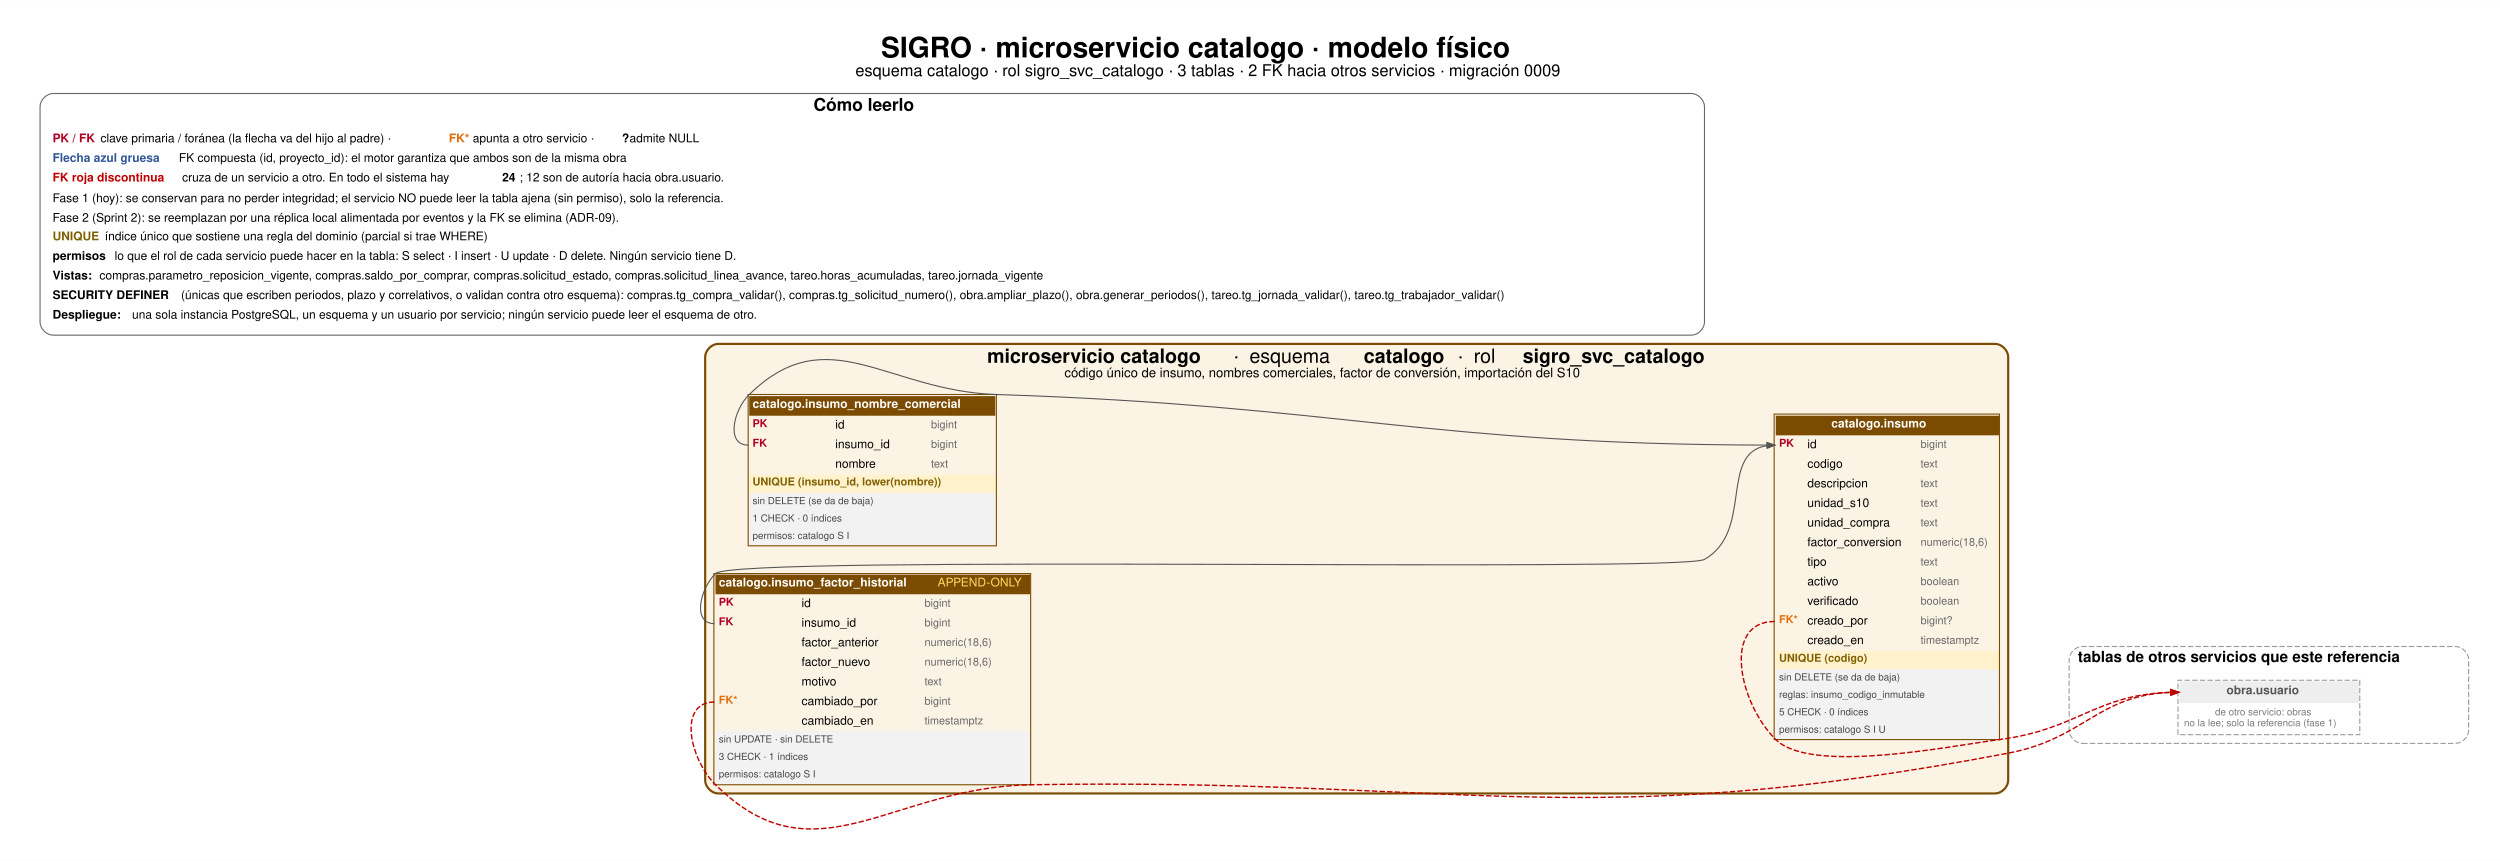
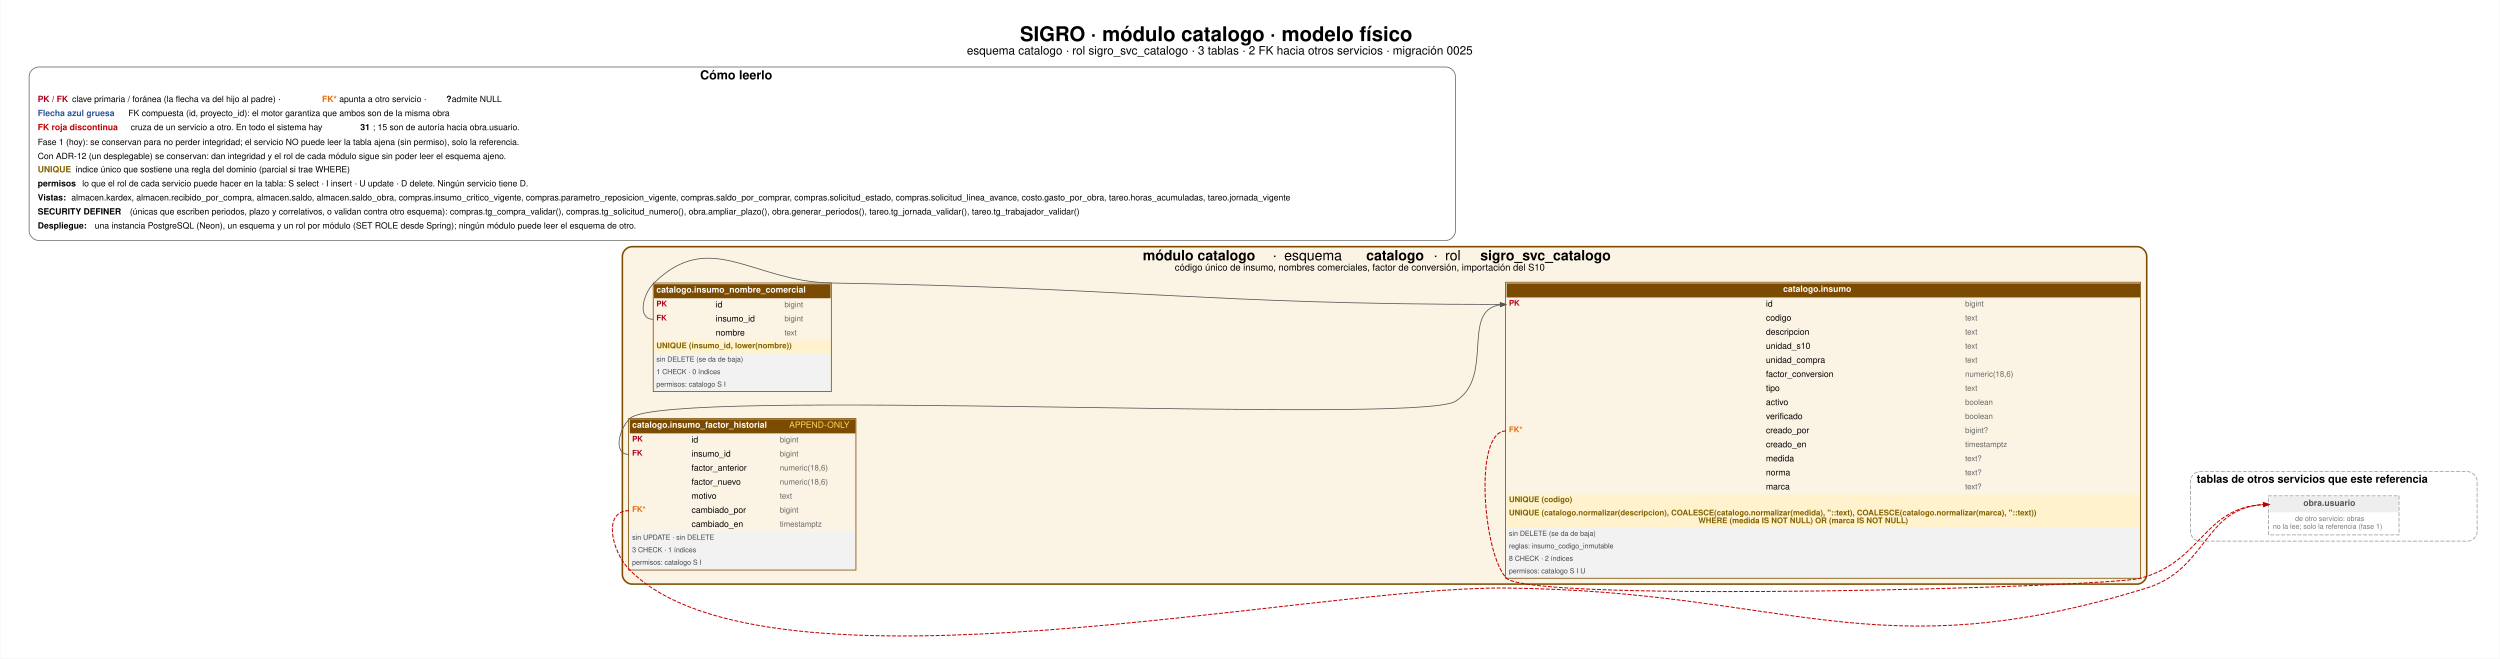
- <svg xmlns="http://www.w3.org/2000/svg" width="2297pt" height="791pt" viewBox="0.00 0.00 2296.60 790.66">
-   <g id="graph0" class="graph" transform="scale(1 1) rotate(0) translate(28.8 761.86)">
-     <polygon fill="white" stroke="transparent" points="-28.8,28.8 -28.8,-761.86 2267.8,-761.86 2267.8,28.8 -28.8,28.8" />
-     <text text-anchor="start" x="780.5" y="-709.26" font-family="Helvetica,sans-Serif" font-weight="bold" font-size="26.00">SIGRO · microservicio catalogo · modelo físico</text>
-     <text text-anchor="start" x="757" y="-692.06" font-family="Helvetica,sans-Serif" font-size="15.00">esquema catalogo · rol sigro_svc_catalogo · 3 tablas · 2 FK hacia otros servicios · migración 0009</text>
+ <svg xmlns="http://www.w3.org/2000/svg" width="3200pt" height="843pt" viewBox="0.00 0.00 3199.60 843.15">
+   <g id="graph0" class="graph" transform="scale(1 1) rotate(0) translate(28.8 814.35)">
+     <polygon fill="white" stroke="transparent" points="-28.8,28.8 -28.8,-814.35 3170.8,-814.35 3170.8,28.8 -28.8,28.8" />
+     <text text-anchor="start" x="1276.5" y="-761.75" font-family="Helvetica,sans-Serif" font-weight="bold" font-size="26.00">SIGRO · módulo catalogo · modelo físico</text>
+     <text text-anchor="start" x="1208.5" y="-744.55" font-family="Helvetica,sans-Serif" font-size="15.00">esquema catalogo · rol sigro_svc_catalogo · 3 tablas · 2 FK hacia otros servicios · migración 0025</text>
    <g id="clust1" class="cluster">
-       <path fill="#fbf3e4" stroke="#7a4b00" stroke-width="2" d="M631,-33.06C631,-33.06 1804,-33.06 1804,-33.06 1810,-33.06 1816,-39.06 1816,-45.06 1816,-45.06 1816,-434.06 1816,-434.06 1816,-440.06 1810,-446.06 1804,-446.06 1804,-446.06 631,-446.06 631,-446.06 625,-446.06 619,-440.06 619,-434.06 619,-434.06 619,-45.06 619,-45.06 619,-39.06 625,-33.06 631,-33.06" />
-       <text text-anchor="start" x="878" y="-428.66" font-family="Helvetica,sans-Serif" font-weight="bold" font-size="18.00">microservicio catalogo</text>
-       <text text-anchor="start" x="1104" y="-428.66" font-family="Helvetica,sans-Serif" font-size="18.00">  ·  esquema </text>
-       <text text-anchor="start" x="1224" y="-428.66" font-family="Helvetica,sans-Serif" font-weight="bold" font-size="18.00">catalogo</text>
-       <text text-anchor="start" x="1310" y="-428.66" font-family="Helvetica,sans-Serif" font-size="18.00">  ·  rol </text>
-       <text text-anchor="start" x="1370" y="-428.66" font-family="Helvetica,sans-Serif" font-weight="bold" font-size="18.00">sigro_svc_catalogo</text>
-       <text text-anchor="start" x="949" y="-415.46" font-family="Helvetica,sans-Serif" font-size="12.00">código único de insumo, nombres comerciales, factor de conversión, importación del S10</text>
+       <path fill="#fbf3e4" stroke="#7a4b00" stroke-width="2" d="M779.5,-66.55C779.5,-66.55 2707,-66.55 2707,-66.55 2713,-66.55 2719,-72.55 2719,-78.55 2719,-78.55 2719,-486.55 2719,-486.55 2719,-492.55 2713,-498.55 2707,-498.55 2707,-498.55 779.5,-498.55 779.5,-498.55 773.5,-498.55 767.5,-492.55 767.5,-486.55 767.5,-486.55 767.5,-78.55 767.5,-78.55 767.5,-72.55 773.5,-66.55 779.5,-66.55" />
+       <text text-anchor="start" x="1433.75" y="-481.15" font-family="Helvetica,sans-Serif" font-weight="bold" font-size="18.00">módulo catalogo</text>
+       <text text-anchor="start" x="1599.75" y="-481.15" font-family="Helvetica,sans-Serif" font-size="18.00">  ·  esquema </text>
+       <text text-anchor="start" x="1719.75" y="-481.15" font-family="Helvetica,sans-Serif" font-weight="bold" font-size="18.00">catalogo</text>
+       <text text-anchor="start" x="1805.75" y="-481.15" font-family="Helvetica,sans-Serif" font-size="18.00">  ·  rol </text>
+       <text text-anchor="start" x="1865.75" y="-481.15" font-family="Helvetica,sans-Serif" font-weight="bold" font-size="18.00">sigro_svc_catalogo</text>
+       <text text-anchor="start" x="1474.75" y="-467.95" font-family="Helvetica,sans-Serif" font-size="12.00">código único de insumo, nombres comerciales, factor de conversión, importación del S10</text>
    </g>
    <g id="clust2" class="cluster">
-       <path fill="none" stroke="#999999" stroke-dasharray="5,2" d="M1884,-79.06C1884,-79.06 2227,-79.06 2227,-79.06 2233,-79.06 2239,-85.06 2239,-91.06 2239,-91.06 2239,-156.06 2239,-156.06 2239,-162.06 2233,-168.06 2227,-168.06 2227,-168.06 1884,-168.06 1884,-168.06 1878,-168.06 1872,-162.06 1872,-156.06 1872,-156.06 1872,-91.06 1872,-91.06 1872,-85.06 1878,-79.06 1884,-79.06" />
-       <text text-anchor="start" x="1880" y="-153.86" font-family="Helvetica,sans-Serif" font-weight="bold" font-size="14.00">tablas de otros servicios que este referencia</text>
+       <path fill="none" stroke="#999999" stroke-dasharray="5,2" d="M2787,-121.55C2787,-121.55 3130,-121.55 3130,-121.55 3136,-121.55 3142,-127.55 3142,-133.55 3142,-133.55 3142,-198.55 3142,-198.55 3142,-204.55 3136,-210.55 3130,-210.55 3130,-210.55 2787,-210.55 2787,-210.55 2781,-210.55 2775,-204.55 2775,-198.55 2775,-198.55 2775,-133.55 2775,-133.55 2775,-127.55 2781,-121.55 2787,-121.55" />
+       <text text-anchor="start" x="2783" y="-196.35" font-family="Helvetica,sans-Serif" font-weight="bold" font-size="14.00">tablas de otros servicios que este referencia</text>
    </g>
    <g id="clust3" class="cluster">
-       <path fill="none" stroke="#666666" d="M20,-454.06C20,-454.06 1525,-454.06 1525,-454.06 1531,-454.06 1537,-460.06 1537,-466.06 1537,-466.06 1537,-664.06 1537,-664.06 1537,-670.06 1531,-676.06 1525,-676.06 1525,-676.06 20,-676.06 20,-676.06 14,-676.06 8,-670.06 8,-664.06 8,-664.06 8,-466.06 8,-466.06 8,-460.06 14,-454.06 20,-454.06" />
-       <text text-anchor="start" x="718.5" y="-660.26" font-family="Helvetica,sans-Serif" font-weight="bold" font-size="16.00">Cómo leerlo</text>
+       <path fill="none" stroke="#666666" d="M20,-506.55C20,-506.55 1822,-506.55 1822,-506.55 1828,-506.55 1834,-512.55 1834,-518.55 1834,-518.55 1834,-716.55 1834,-716.55 1834,-722.55 1828,-728.55 1822,-728.55 1822,-728.55 20,-728.55 20,-728.55 14,-728.55 8,-722.55 8,-716.55 8,-716.55 8,-518.55 8,-518.55 8,-512.55 14,-506.55 20,-506.55" />
+       <text text-anchor="start" x="867" y="-712.75" font-family="Helvetica,sans-Serif" font-weight="bold" font-size="16.00">Cómo leerlo</text>
    </g>
    <g id="node1" class="node">
-       <polygon fill="#7a4b00" stroke="transparent" points="1602.5,-362.06 1602.5,-380.06 1807.5,-380.06 1807.5,-362.06 1602.5,-362.06" />
-       <text text-anchor="start" x="1653.5" y="-369.26" font-family="Helvetica,sans-Serif" font-weight="bold" font-size="11.00" fill="white">catalogo.insumo</text>
-       <text text-anchor="start" x="1605.5" y="-351.56" font-family="Helvetica,sans-Serif" font-weight="bold" font-size="10.00" fill="#b00020">PK</text>
-       <text text-anchor="start" x="1631.5" y="-350.26" font-family="Helvetica,sans-Serif" font-size="11.00">id</text>
-       <text text-anchor="start" x="1735.5" y="-350.56" font-family="Helvetica,sans-Serif" font-size="10.00" fill="#666666">bigint</text>
-       <text text-anchor="start" x="1605.5" y="-333.56" font-family="Helvetica,sans-Serif" font-weight="bold" font-size="10.00" fill="#b00020">  </text>
-       <text text-anchor="start" x="1631.5" y="-332.26" font-family="Helvetica,sans-Serif" font-size="11.00">codigo</text>
-       <text text-anchor="start" x="1735.5" y="-332.56" font-family="Helvetica,sans-Serif" font-size="10.00" fill="#666666">text</text>
-       <text text-anchor="start" x="1605.5" y="-315.56" font-family="Helvetica,sans-Serif" font-weight="bold" font-size="10.00" fill="#b00020">  </text>
-       <text text-anchor="start" x="1631.5" y="-314.26" font-family="Helvetica,sans-Serif" font-size="11.00">descripcion</text>
-       <text text-anchor="start" x="1735.5" y="-314.56" font-family="Helvetica,sans-Serif" font-size="10.00" fill="#666666">text</text>
-       <text text-anchor="start" x="1605.5" y="-297.56" font-family="Helvetica,sans-Serif" font-weight="bold" font-size="10.00" fill="#b00020">  </text>
-       <text text-anchor="start" x="1631.5" y="-296.26" font-family="Helvetica,sans-Serif" font-size="11.00">unidad_s10</text>
-       <text text-anchor="start" x="1735.5" y="-296.56" font-family="Helvetica,sans-Serif" font-size="10.00" fill="#666666">text</text>
-       <text text-anchor="start" x="1605.5" y="-279.56" font-family="Helvetica,sans-Serif" font-weight="bold" font-size="10.00" fill="#b00020">  </text>
-       <text text-anchor="start" x="1631.5" y="-278.26" font-family="Helvetica,sans-Serif" font-size="11.00">unidad_compra</text>
-       <text text-anchor="start" x="1735.5" y="-278.56" font-family="Helvetica,sans-Serif" font-size="10.00" fill="#666666">text</text>
-       <text text-anchor="start" x="1605.5" y="-261.56" font-family="Helvetica,sans-Serif" font-weight="bold" font-size="10.00" fill="#b00020">  </text>
-       <text text-anchor="start" x="1631.5" y="-260.26" font-family="Helvetica,sans-Serif" font-size="11.00">factor_conversion</text>
-       <text text-anchor="start" x="1735.5" y="-260.56" font-family="Helvetica,sans-Serif" font-size="10.00" fill="#666666">numeric(18,6)</text>
-       <text text-anchor="start" x="1605.5" y="-243.56" font-family="Helvetica,sans-Serif" font-weight="bold" font-size="10.00" fill="#b00020">  </text>
-       <text text-anchor="start" x="1631.5" y="-242.26" font-family="Helvetica,sans-Serif" font-size="11.00">tipo</text>
-       <text text-anchor="start" x="1735.5" y="-242.56" font-family="Helvetica,sans-Serif" font-size="10.00" fill="#666666">text</text>
-       <text text-anchor="start" x="1605.5" y="-225.56" font-family="Helvetica,sans-Serif" font-weight="bold" font-size="10.00" fill="#b00020">  </text>
-       <text text-anchor="start" x="1631.5" y="-224.26" font-family="Helvetica,sans-Serif" font-size="11.00">activo</text>
-       <text text-anchor="start" x="1735.5" y="-224.56" font-family="Helvetica,sans-Serif" font-size="10.00" fill="#666666">boolean</text>
-       <text text-anchor="start" x="1605.5" y="-207.56" font-family="Helvetica,sans-Serif" font-weight="bold" font-size="10.00" fill="#b00020">  </text>
-       <text text-anchor="start" x="1631.5" y="-206.26" font-family="Helvetica,sans-Serif" font-size="11.00">verificado</text>
-       <text text-anchor="start" x="1735.5" y="-206.56" font-family="Helvetica,sans-Serif" font-size="10.00" fill="#666666">boolean</text>
-       <text text-anchor="start" x="1605.5" y="-189.56" font-family="Helvetica,sans-Serif" font-weight="bold" font-size="10.00" fill="#e46c0a">FK*</text>
-       <text text-anchor="start" x="1631.5" y="-188.26" font-family="Helvetica,sans-Serif" font-size="11.00">creado_por</text>
-       <text text-anchor="start" x="1735.5" y="-188.56" font-family="Helvetica,sans-Serif" font-size="10.00" fill="#666666">bigint?</text>
-       <text text-anchor="start" x="1605.5" y="-171.56" font-family="Helvetica,sans-Serif" font-weight="bold" font-size="10.00" fill="#b00020">  </text>
-       <text text-anchor="start" x="1631.5" y="-170.26" font-family="Helvetica,sans-Serif" font-size="11.00">creado_en</text>
-       <text text-anchor="start" x="1735.5" y="-170.56" font-family="Helvetica,sans-Serif" font-size="10.00" fill="#666666">timestamptz</text>
-       <polygon fill="#fff2cc" stroke="transparent" points="1602.5,-147.06 1602.5,-164.06 1807.5,-164.06 1807.5,-147.06 1602.5,-147.06" />
-       <text text-anchor="start" x="1605.5" y="-154.06" font-family="Helvetica,sans-Serif" font-weight="bold" font-size="10.00" fill="#7f6000">UNIQUE (codigo)</text>
-       <polygon fill="#f2f2f2" stroke="transparent" points="1602.5,-131.06 1602.5,-147.06 1807.5,-147.06 1807.5,-131.06 1602.5,-131.06" />
-       <text text-anchor="start" x="1605.5" y="-136.86" font-family="Helvetica,sans-Serif" font-size="9.00" fill="#444444">sin DELETE (se da de baja)</text>
-       <polygon fill="#f2f2f2" stroke="transparent" points="1602.5,-115.06 1602.5,-131.06 1807.5,-131.06 1807.5,-115.06 1602.5,-115.06" />
-       <text text-anchor="start" x="1605.5" y="-120.86" font-family="Helvetica,sans-Serif" font-size="9.00" fill="#444444">reglas: insumo_codigo_inmutable</text>
-       <polygon fill="#f2f2f2" stroke="transparent" points="1602.5,-99.06 1602.5,-115.06 1807.5,-115.06 1807.5,-99.06 1602.5,-99.06" />
-       <text text-anchor="start" x="1605.5" y="-104.86" font-family="Helvetica,sans-Serif" font-size="9.00" fill="#444444">5 CHECK · 0 índices</text>
-       <polygon fill="#f2f2f2" stroke="transparent" points="1602.5,-83.06 1602.5,-99.06 1807.5,-99.06 1807.5,-83.06 1602.5,-83.06" />
-       <text text-anchor="start" x="1605.5" y="-88.86" font-family="Helvetica,sans-Serif" font-size="9.00" fill="#444444">permisos: catalogo S I U</text>
-       <polygon fill="none" stroke="#7a4b00" points="1601,-82.56 1601,-381.56 1808,-381.56 1808,-82.56 1601,-82.56" />
+       <polygon fill="#7a4b00" stroke="transparent" points="1899.5,-433.55 1899.5,-451.55 2710.5,-451.55 2710.5,-433.55 1899.5,-433.55" />
+       <text text-anchor="start" x="2253.5" y="-440.75" font-family="Helvetica,sans-Serif" font-weight="bold" font-size="11.00" fill="white">catalogo.insumo</text>
+       <text text-anchor="start" x="1902.5" y="-423.05" font-family="Helvetica,sans-Serif" font-weight="bold" font-size="10.00" fill="#b00020">PK</text>
+       <text text-anchor="start" x="2231.5" y="-421.75" font-family="Helvetica,sans-Serif" font-size="11.00">id</text>
+       <text text-anchor="start" x="2486.5" y="-422.05" font-family="Helvetica,sans-Serif" font-size="10.00" fill="#666666">bigint</text>
+       <text text-anchor="start" x="1902.5" y="-405.05" font-family="Helvetica,sans-Serif" font-weight="bold" font-size="10.00" fill="#b00020">  </text>
+       <text text-anchor="start" x="2231.5" y="-403.75" font-family="Helvetica,sans-Serif" font-size="11.00">codigo</text>
+       <text text-anchor="start" x="2486.5" y="-404.05" font-family="Helvetica,sans-Serif" font-size="10.00" fill="#666666">text</text>
+       <text text-anchor="start" x="1902.5" y="-387.05" font-family="Helvetica,sans-Serif" font-weight="bold" font-size="10.00" fill="#b00020">  </text>
+       <text text-anchor="start" x="2231.5" y="-385.75" font-family="Helvetica,sans-Serif" font-size="11.00">descripcion</text>
+       <text text-anchor="start" x="2486.5" y="-386.05" font-family="Helvetica,sans-Serif" font-size="10.00" fill="#666666">text</text>
+       <text text-anchor="start" x="1902.5" y="-369.05" font-family="Helvetica,sans-Serif" font-weight="bold" font-size="10.00" fill="#b00020">  </text>
+       <text text-anchor="start" x="2231.5" y="-367.75" font-family="Helvetica,sans-Serif" font-size="11.00">unidad_s10</text>
+       <text text-anchor="start" x="2486.5" y="-368.05" font-family="Helvetica,sans-Serif" font-size="10.00" fill="#666666">text</text>
+       <text text-anchor="start" x="1902.5" y="-351.05" font-family="Helvetica,sans-Serif" font-weight="bold" font-size="10.00" fill="#b00020">  </text>
+       <text text-anchor="start" x="2231.5" y="-349.75" font-family="Helvetica,sans-Serif" font-size="11.00">unidad_compra</text>
+       <text text-anchor="start" x="2486.5" y="-350.05" font-family="Helvetica,sans-Serif" font-size="10.00" fill="#666666">text</text>
+       <text text-anchor="start" x="1902.5" y="-333.05" font-family="Helvetica,sans-Serif" font-weight="bold" font-size="10.00" fill="#b00020">  </text>
+       <text text-anchor="start" x="2231.5" y="-331.75" font-family="Helvetica,sans-Serif" font-size="11.00">factor_conversion</text>
+       <text text-anchor="start" x="2486.5" y="-332.05" font-family="Helvetica,sans-Serif" font-size="10.00" fill="#666666">numeric(18,6)</text>
+       <text text-anchor="start" x="1902.5" y="-315.05" font-family="Helvetica,sans-Serif" font-weight="bold" font-size="10.00" fill="#b00020">  </text>
+       <text text-anchor="start" x="2231.5" y="-313.75" font-family="Helvetica,sans-Serif" font-size="11.00">tipo</text>
+       <text text-anchor="start" x="2486.5" y="-314.05" font-family="Helvetica,sans-Serif" font-size="10.00" fill="#666666">text</text>
+       <text text-anchor="start" x="1902.5" y="-297.05" font-family="Helvetica,sans-Serif" font-weight="bold" font-size="10.00" fill="#b00020">  </text>
+       <text text-anchor="start" x="2231.5" y="-295.75" font-family="Helvetica,sans-Serif" font-size="11.00">activo</text>
+       <text text-anchor="start" x="2486.5" y="-296.05" font-family="Helvetica,sans-Serif" font-size="10.00" fill="#666666">boolean</text>
+       <text text-anchor="start" x="1902.5" y="-279.05" font-family="Helvetica,sans-Serif" font-weight="bold" font-size="10.00" fill="#b00020">  </text>
+       <text text-anchor="start" x="2231.5" y="-277.75" font-family="Helvetica,sans-Serif" font-size="11.00">verificado</text>
+       <text text-anchor="start" x="2486.5" y="-278.05" font-family="Helvetica,sans-Serif" font-size="10.00" fill="#666666">boolean</text>
+       <text text-anchor="start" x="1902.5" y="-261.05" font-family="Helvetica,sans-Serif" font-weight="bold" font-size="10.00" fill="#e46c0a">FK*</text>
+       <text text-anchor="start" x="2231.5" y="-259.75" font-family="Helvetica,sans-Serif" font-size="11.00">creado_por</text>
+       <text text-anchor="start" x="2486.5" y="-260.05" font-family="Helvetica,sans-Serif" font-size="10.00" fill="#666666">bigint?</text>
+       <text text-anchor="start" x="1902.5" y="-243.05" font-family="Helvetica,sans-Serif" font-weight="bold" font-size="10.00" fill="#b00020">  </text>
+       <text text-anchor="start" x="2231.5" y="-241.75" font-family="Helvetica,sans-Serif" font-size="11.00">creado_en</text>
+       <text text-anchor="start" x="2486.5" y="-242.05" font-family="Helvetica,sans-Serif" font-size="10.00" fill="#666666">timestamptz</text>
+       <text text-anchor="start" x="1902.5" y="-225.05" font-family="Helvetica,sans-Serif" font-weight="bold" font-size="10.00" fill="#b00020">  </text>
+       <text text-anchor="start" x="2231.5" y="-223.75" font-family="Helvetica,sans-Serif" font-size="11.00">medida</text>
+       <text text-anchor="start" x="2486.5" y="-224.05" font-family="Helvetica,sans-Serif" font-size="10.00" fill="#666666">text?</text>
+       <text text-anchor="start" x="1902.5" y="-207.05" font-family="Helvetica,sans-Serif" font-weight="bold" font-size="10.00" fill="#b00020">  </text>
+       <text text-anchor="start" x="2231.5" y="-205.75" font-family="Helvetica,sans-Serif" font-size="11.00">norma</text>
+       <text text-anchor="start" x="2486.5" y="-206.05" font-family="Helvetica,sans-Serif" font-size="10.00" fill="#666666">text?</text>
+       <text text-anchor="start" x="1902.5" y="-189.05" font-family="Helvetica,sans-Serif" font-weight="bold" font-size="10.00" fill="#b00020">  </text>
+       <text text-anchor="start" x="2231.5" y="-187.75" font-family="Helvetica,sans-Serif" font-size="11.00">marca</text>
+       <text text-anchor="start" x="2486.5" y="-188.05" font-family="Helvetica,sans-Serif" font-size="10.00" fill="#666666">text?</text>
+       <polygon fill="#fff2cc" stroke="transparent" points="1899.5,-164.55 1899.5,-181.55 2710.5,-181.55 2710.5,-164.55 1899.5,-164.55" />
+       <text text-anchor="start" x="1902.5" y="-171.55" font-family="Helvetica,sans-Serif" font-weight="bold" font-size="10.00" fill="#7f6000">UNIQUE (codigo)</text>
+       <polygon fill="#fff2cc" stroke="transparent" points="1899.5,-138.55 1899.5,-164.55 2710.5,-164.55 2710.5,-138.55 1899.5,-138.55" />
+       <text text-anchor="start" x="1902.5" y="-154.55" font-family="Helvetica,sans-Serif" font-weight="bold" font-size="10.00" fill="#7f6000">UNIQUE (catalogo.normalizar(descripcion), COALESCE(catalogo.normalizar(medida), ''::text), COALESCE(catalogo.normalizar(marca), ''::text))</text>
+       <text text-anchor="start" x="2145" y="-144.55" font-family="Helvetica,sans-Serif" font-weight="bold" font-size="10.00" fill="#7f6000">  WHERE (medida IS NOT NULL) OR (marca IS NOT NULL)</text>
+       <polygon fill="#f2f2f2" stroke="transparent" points="1899.5,-122.55 1899.5,-138.55 2710.5,-138.55 2710.5,-122.55 1899.5,-122.55" />
+       <text text-anchor="start" x="1902.5" y="-128.35" font-family="Helvetica,sans-Serif" font-size="9.00" fill="#444444">sin DELETE (se da de baja)</text>
+       <polygon fill="#f2f2f2" stroke="transparent" points="1899.5,-106.55 1899.5,-122.55 2710.5,-122.55 2710.5,-106.55 1899.5,-106.55" />
+       <text text-anchor="start" x="1902.5" y="-112.35" font-family="Helvetica,sans-Serif" font-size="9.00" fill="#444444">reglas: insumo_codigo_inmutable</text>
+       <polygon fill="#f2f2f2" stroke="transparent" points="1899.5,-90.55 1899.5,-106.55 2710.5,-106.55 2710.5,-90.55 1899.5,-90.55" />
+       <text text-anchor="start" x="1902.5" y="-96.35" font-family="Helvetica,sans-Serif" font-size="9.00" fill="#444444">8 CHECK · 2 índices</text>
+       <polygon fill="#f2f2f2" stroke="transparent" points="1899.5,-74.55 1899.5,-90.55 2710.5,-90.55 2710.5,-74.55 1899.5,-74.55" />
+       <text text-anchor="start" x="1902.5" y="-80.35" font-family="Helvetica,sans-Serif" font-size="9.00" fill="#444444">permisos: catalogo S I U</text>
+       <polygon fill="none" stroke="#7a4b00" points="1898,-74.05 1898,-453.05 2711,-453.05 2711,-74.05 1898,-74.05" />
    </g>
    <g id="node4" class="node">
-       <polygon fill="#eeeeee" stroke="transparent" points="1973.5,-116.06 1973.5,-136.06 2138.5,-136.06 2138.5,-116.06 1973.5,-116.06" />
-       <text text-anchor="start" x="2016.5" y="-124.26" font-family="Helvetica,sans-Serif" font-weight="bold" font-size="11.00" fill="#555555">obra.usuario</text>
-       <text text-anchor="start" x="2006" y="-104.86" font-family="Helvetica,sans-Serif" font-size="9.00" fill="#777777">de otro servicio: obras</text>
-       <text text-anchor="start" x="1977.5" y="-94.86" font-family="Helvetica,sans-Serif" font-size="9.00" fill="#777777">no la lee; solo la referencia (fase 1)</text>
-       <polygon fill="none" stroke="#999999" stroke-dasharray="5,2" points="1972,-87.06 1972,-137.06 2139,-137.06 2139,-87.06 1972,-87.06" />
+       <polygon fill="#eeeeee" stroke="transparent" points="2876.5,-158.55 2876.5,-178.55 3041.5,-178.55 3041.5,-158.55 2876.5,-158.55" />
+       <text text-anchor="start" x="2919.5" y="-166.75" font-family="Helvetica,sans-Serif" font-weight="bold" font-size="11.00" fill="#555555">obra.usuario</text>
+       <text text-anchor="start" x="2909" y="-147.35" font-family="Helvetica,sans-Serif" font-size="9.00" fill="#777777">de otro servicio: obras</text>
+       <text text-anchor="start" x="2880.5" y="-137.35" font-family="Helvetica,sans-Serif" font-size="9.00" fill="#777777">no la lee; solo la referencia (fase 1)</text>
+       <polygon fill="none" stroke="#999999" stroke-dasharray="5,2" points="2875,-129.55 2875,-179.55 3042,-179.55 3042,-129.55 2875,-129.55" />
    </g>
    <g id="edge1" class="edge">
-       <path fill="none" stroke="#c00000" stroke-width="1.3" stroke-dasharray="5,2" d="M1601.5,-191.06C1553.28,-191.06 1568.24,-116.51 1602.5,-82.56 1634.94,-50.42 1762.71,-76.68 1808,-82.56 1880.5,-91.99 1895.89,-123.85 1965.17,-125.95" />
-       <polygon fill="#c00000" stroke="#c00000" stroke-width="1.3" points="1965.46,-128.41 1972.5,-126.06 1965.54,-123.51 1965.46,-128.41" />
+       <path fill="none" stroke="#c00000" stroke-width="1.3" stroke-dasharray="5,2" d="M1898.5,-262.55C1856.61,-262.55 1869.8,-103.6 1899.5,-74.05 1931.46,-42.26 2667.44,-62.43 2711,-74.05 2790.08,-95.15 2791.19,-164.34 2868.31,-168.37" />
+       <polygon fill="#c00000" stroke="#c00000" stroke-width="1.3" points="2868.44,-170.82 2875.5,-168.55 2868.57,-165.93 2868.44,-170.82" />
    </g>
    <g id="node2" class="node">
-       <polygon fill="#7a4b00" stroke="transparent" points="628.5,-216.06 628.5,-234.06 917.5,-234.06 917.5,-216.06 628.5,-216.06" />
-       <text text-anchor="start" x="631.5" y="-223.26" font-family="Helvetica,sans-Serif" font-weight="bold" font-size="11.00" fill="white">catalogo.insumo_factor_historial</text>
-       <text text-anchor="start" x="832.5" y="-223.26" font-family="Helvetica,sans-Serif" font-size="11.00" fill="#ffd966"> APPEND-ONLY</text>
-       <text text-anchor="start" x="631.5" y="-205.56" font-family="Helvetica,sans-Serif" font-weight="bold" font-size="10.00" fill="#b00020">PK</text>
-       <text text-anchor="start" x="707.5" y="-204.26" font-family="Helvetica,sans-Serif" font-size="11.00">id</text>
-       <text text-anchor="start" x="820.5" y="-204.56" font-family="Helvetica,sans-Serif" font-size="10.00" fill="#666666">bigint</text>
-       <text text-anchor="start" x="631.5" y="-187.56" font-family="Helvetica,sans-Serif" font-weight="bold" font-size="10.00" fill="#b00020">FK</text>
-       <text text-anchor="start" x="707.5" y="-186.26" font-family="Helvetica,sans-Serif" font-size="11.00">insumo_id</text>
-       <text text-anchor="start" x="820.5" y="-186.56" font-family="Helvetica,sans-Serif" font-size="10.00" fill="#666666">bigint</text>
-       <text text-anchor="start" x="631.5" y="-169.56" font-family="Helvetica,sans-Serif" font-weight="bold" font-size="10.00" fill="#b00020">  </text>
-       <text text-anchor="start" x="707.5" y="-168.26" font-family="Helvetica,sans-Serif" font-size="11.00">factor_anterior</text>
-       <text text-anchor="start" x="820.5" y="-168.56" font-family="Helvetica,sans-Serif" font-size="10.00" fill="#666666">numeric(18,6)</text>
-       <text text-anchor="start" x="631.5" y="-151.56" font-family="Helvetica,sans-Serif" font-weight="bold" font-size="10.00" fill="#b00020">  </text>
-       <text text-anchor="start" x="707.5" y="-150.26" font-family="Helvetica,sans-Serif" font-size="11.00">factor_nuevo</text>
-       <text text-anchor="start" x="820.5" y="-150.56" font-family="Helvetica,sans-Serif" font-size="10.00" fill="#666666">numeric(18,6)</text>
-       <text text-anchor="start" x="631.5" y="-133.56" font-family="Helvetica,sans-Serif" font-weight="bold" font-size="10.00" fill="#b00020">  </text>
-       <text text-anchor="start" x="707.5" y="-132.26" font-family="Helvetica,sans-Serif" font-size="11.00">motivo</text>
-       <text text-anchor="start" x="820.5" y="-132.56" font-family="Helvetica,sans-Serif" font-size="10.00" fill="#666666">text</text>
-       <text text-anchor="start" x="631.5" y="-115.56" font-family="Helvetica,sans-Serif" font-weight="bold" font-size="10.00" fill="#e46c0a">FK*</text>
-       <text text-anchor="start" x="707.5" y="-114.26" font-family="Helvetica,sans-Serif" font-size="11.00">cambiado_por</text>
-       <text text-anchor="start" x="820.5" y="-114.56" font-family="Helvetica,sans-Serif" font-size="10.00" fill="#666666">bigint</text>
-       <text text-anchor="start" x="631.5" y="-97.56" font-family="Helvetica,sans-Serif" font-weight="bold" font-size="10.00" fill="#b00020">  </text>
-       <text text-anchor="start" x="707.5" y="-96.26" font-family="Helvetica,sans-Serif" font-size="11.00">cambiado_en</text>
-       <text text-anchor="start" x="820.5" y="-96.56" font-family="Helvetica,sans-Serif" font-size="10.00" fill="#666666">timestamptz</text>
-       <polygon fill="#f2f2f2" stroke="transparent" points="628.5,-74.06 628.5,-90.06 917.5,-90.06 917.5,-74.06 628.5,-74.06" />
-       <text text-anchor="start" x="631.5" y="-79.86" font-family="Helvetica,sans-Serif" font-size="9.00" fill="#444444">sin UPDATE · sin DELETE</text>
-       <polygon fill="#f2f2f2" stroke="transparent" points="628.5,-58.06 628.5,-74.06 917.5,-74.06 917.5,-58.06 628.5,-58.06" />
-       <text text-anchor="start" x="631.5" y="-63.86" font-family="Helvetica,sans-Serif" font-size="9.00" fill="#444444">3 CHECK · 1 índices</text>
-       <polygon fill="#f2f2f2" stroke="transparent" points="628.5,-42.06 628.5,-58.06 917.5,-58.06 917.5,-42.06 628.5,-42.06" />
-       <text text-anchor="start" x="631.5" y="-47.86" font-family="Helvetica,sans-Serif" font-size="9.00" fill="#444444">permisos: catalogo S I</text>
-       <polygon fill="none" stroke="#7a4b00" points="627,-41.06 627,-235.06 918,-235.06 918,-41.06 627,-41.06" />
+       <polygon fill="#7a4b00" stroke="transparent" points="777,-259.55 777,-277.55 1066,-277.55 1066,-259.55 777,-259.55" />
+       <text text-anchor="start" x="780" y="-266.75" font-family="Helvetica,sans-Serif" font-weight="bold" font-size="11.00" fill="white">catalogo.insumo_factor_historial</text>
+       <text text-anchor="start" x="981" y="-266.75" font-family="Helvetica,sans-Serif" font-size="11.00" fill="#ffd966"> APPEND-ONLY</text>
+       <text text-anchor="start" x="780" y="-249.05" font-family="Helvetica,sans-Serif" font-weight="bold" font-size="10.00" fill="#b00020">PK</text>
+       <text text-anchor="start" x="856" y="-247.75" font-family="Helvetica,sans-Serif" font-size="11.00">id</text>
+       <text text-anchor="start" x="969" y="-248.05" font-family="Helvetica,sans-Serif" font-size="10.00" fill="#666666">bigint</text>
+       <text text-anchor="start" x="780" y="-231.05" font-family="Helvetica,sans-Serif" font-weight="bold" font-size="10.00" fill="#b00020">FK</text>
+       <text text-anchor="start" x="856" y="-229.75" font-family="Helvetica,sans-Serif" font-size="11.00">insumo_id</text>
+       <text text-anchor="start" x="969" y="-230.05" font-family="Helvetica,sans-Serif" font-size="10.00" fill="#666666">bigint</text>
+       <text text-anchor="start" x="780" y="-213.05" font-family="Helvetica,sans-Serif" font-weight="bold" font-size="10.00" fill="#b00020">  </text>
+       <text text-anchor="start" x="856" y="-211.75" font-family="Helvetica,sans-Serif" font-size="11.00">factor_anterior</text>
+       <text text-anchor="start" x="969" y="-212.05" font-family="Helvetica,sans-Serif" font-size="10.00" fill="#666666">numeric(18,6)</text>
+       <text text-anchor="start" x="780" y="-195.05" font-family="Helvetica,sans-Serif" font-weight="bold" font-size="10.00" fill="#b00020">  </text>
+       <text text-anchor="start" x="856" y="-193.75" font-family="Helvetica,sans-Serif" font-size="11.00">factor_nuevo</text>
+       <text text-anchor="start" x="969" y="-194.05" font-family="Helvetica,sans-Serif" font-size="10.00" fill="#666666">numeric(18,6)</text>
+       <text text-anchor="start" x="780" y="-177.05" font-family="Helvetica,sans-Serif" font-weight="bold" font-size="10.00" fill="#b00020">  </text>
+       <text text-anchor="start" x="856" y="-175.75" font-family="Helvetica,sans-Serif" font-size="11.00">motivo</text>
+       <text text-anchor="start" x="969" y="-176.05" font-family="Helvetica,sans-Serif" font-size="10.00" fill="#666666">text</text>
+       <text text-anchor="start" x="780" y="-159.05" font-family="Helvetica,sans-Serif" font-weight="bold" font-size="10.00" fill="#e46c0a">FK*</text>
+       <text text-anchor="start" x="856" y="-157.75" font-family="Helvetica,sans-Serif" font-size="11.00">cambiado_por</text>
+       <text text-anchor="start" x="969" y="-158.05" font-family="Helvetica,sans-Serif" font-size="10.00" fill="#666666">bigint</text>
+       <text text-anchor="start" x="780" y="-141.05" font-family="Helvetica,sans-Serif" font-weight="bold" font-size="10.00" fill="#b00020">  </text>
+       <text text-anchor="start" x="856" y="-139.75" font-family="Helvetica,sans-Serif" font-size="11.00">cambiado_en</text>
+       <text text-anchor="start" x="969" y="-140.05" font-family="Helvetica,sans-Serif" font-size="10.00" fill="#666666">timestamptz</text>
+       <polygon fill="#f2f2f2" stroke="transparent" points="777,-117.55 777,-133.55 1066,-133.55 1066,-117.55 777,-117.55" />
+       <text text-anchor="start" x="780" y="-123.35" font-family="Helvetica,sans-Serif" font-size="9.00" fill="#444444">sin UPDATE · sin DELETE</text>
+       <polygon fill="#f2f2f2" stroke="transparent" points="777,-101.55 777,-117.55 1066,-117.55 1066,-101.55 777,-101.55" />
+       <text text-anchor="start" x="780" y="-107.35" font-family="Helvetica,sans-Serif" font-size="9.00" fill="#444444">3 CHECK · 1 índices</text>
+       <polygon fill="#f2f2f2" stroke="transparent" points="777,-85.55 777,-101.55 1066,-101.55 1066,-85.55 777,-85.55" />
+       <text text-anchor="start" x="780" y="-91.35" font-family="Helvetica,sans-Serif" font-size="9.00" fill="#444444">permisos: catalogo S I</text>
+       <polygon fill="none" stroke="#7a4b00" points="775.5,-84.55 775.5,-278.55 1066.5,-278.55 1066.5,-84.55 775.5,-84.55" />
    </g>
    <g id="edge3" class="edge">
-       <path fill="none" stroke="#555555" d="M627.5,-189.06C607.05,-189.06 613.99,-220.66 628.5,-235.06 646.41,-252.84 1515.06,-235.59 1537,-248.06 1582.38,-273.87 1550.09,-345.87 1594.39,-352.56" />
-       <polygon fill="#555555" stroke="#555555" points="1594.35,-355.02 1601.5,-353.06 1594.69,-350.13 1594.35,-355.02" />
+       <path fill="none" stroke="#555555" d="M776,-232.55C755.55,-232.55 762.53,-264.1 777,-278.55 818.55,-320.07 1784.11,-269.56 1834,-300.55 1884.6,-332 1840.34,-417.17 1891.41,-424.1" />
+       <polygon fill="#555555" stroke="#555555" points="1891.36,-426.56 1898.5,-424.55 1891.67,-421.67 1891.36,-426.56" />
    </g>
    <g id="edge2" class="edge">
-       <path fill="none" stroke="#c00000" stroke-width="1.3" stroke-dasharray="5,2" d="M627.5,-117.06C593.72,-117.06 604.46,-64.79 628.5,-41.06 720.08,49.32 789.35,-38.99 918,-41.06 1317.27,-47.51 1423.71,4.55 1816,-70.06 1886.16,-83.41 1897.89,-123.29 1965.35,-125.93" />
-       <polygon fill="#c00000" stroke="#c00000" stroke-width="1.3" points="1965.45,-128.38 1972.5,-126.06 1965.55,-123.48 1965.45,-128.38" />
+       <path fill="none" stroke="#c00000" stroke-width="1.3" stroke-dasharray="5,2" d="M776,-160.55C742.22,-160.55 753.2,-108.53 777,-84.55 952.54,92.28 1648.85,-64.11 1898,-61.55 2262.87,-57.81 2370.39,46.23 2719,-61.55 2797.14,-85.71 2791.65,-163.79 2868.33,-168.35" />
+       <polygon fill="#c00000" stroke="#c00000" stroke-width="1.3" points="2868.43,-170.8 2875.5,-168.55 2868.57,-165.9 2868.43,-170.8" />
    </g>
    <g id="node3" class="node">
-       <polygon fill="#7a4b00" stroke="transparent" points="659.5,-380.06 659.5,-398.06 885.5,-398.06 885.5,-380.06 659.5,-380.06" />
-       <text text-anchor="start" x="662.5" y="-387.26" font-family="Helvetica,sans-Serif" font-weight="bold" font-size="11.00" fill="white">catalogo.insumo_nombre_comercial</text>
-       <text text-anchor="start" x="662.5" y="-369.56" font-family="Helvetica,sans-Serif" font-weight="bold" font-size="10.00" fill="#b00020">PK</text>
-       <text text-anchor="start" x="738.5" y="-368.26" font-family="Helvetica,sans-Serif" font-size="11.00">id</text>
-       <text text-anchor="start" x="826.5" y="-368.56" font-family="Helvetica,sans-Serif" font-size="10.00" fill="#666666">bigint</text>
-       <text text-anchor="start" x="662.5" y="-351.56" font-family="Helvetica,sans-Serif" font-weight="bold" font-size="10.00" fill="#b00020">FK</text>
-       <text text-anchor="start" x="738.5" y="-350.26" font-family="Helvetica,sans-Serif" font-size="11.00">insumo_id</text>
-       <text text-anchor="start" x="826.5" y="-350.56" font-family="Helvetica,sans-Serif" font-size="10.00" fill="#666666">bigint</text>
-       <text text-anchor="start" x="662.5" y="-333.56" font-family="Helvetica,sans-Serif" font-weight="bold" font-size="10.00" fill="#b00020">  </text>
-       <text text-anchor="start" x="738.5" y="-332.26" font-family="Helvetica,sans-Serif" font-size="11.00">nombre</text>
-       <text text-anchor="start" x="826.5" y="-332.56" font-family="Helvetica,sans-Serif" font-size="10.00" fill="#666666">text</text>
-       <polygon fill="#fff2cc" stroke="transparent" points="659.5,-309.06 659.5,-326.06 885.5,-326.06 885.5,-309.06 659.5,-309.06" />
-       <text text-anchor="start" x="662.5" y="-316.06" font-family="Helvetica,sans-Serif" font-weight="bold" font-size="10.00" fill="#7f6000">UNIQUE (insumo_id, lower(nombre))</text>
-       <polygon fill="#f2f2f2" stroke="transparent" points="659.5,-293.06 659.5,-309.06 885.5,-309.06 885.5,-293.06 659.5,-293.06" />
-       <text text-anchor="start" x="662.5" y="-298.86" font-family="Helvetica,sans-Serif" font-size="9.00" fill="#444444">sin DELETE (se da de baja)</text>
-       <polygon fill="#f2f2f2" stroke="transparent" points="659.5,-277.06 659.5,-293.06 885.5,-293.06 885.5,-277.06 659.5,-277.06" />
-       <text text-anchor="start" x="662.5" y="-282.86" font-family="Helvetica,sans-Serif" font-size="9.00" fill="#444444">1 CHECK · 0 índices</text>
-       <polygon fill="#f2f2f2" stroke="transparent" points="659.5,-261.06 659.5,-277.06 885.5,-277.06 885.5,-261.06 659.5,-261.06" />
-       <text text-anchor="start" x="662.5" y="-266.86" font-family="Helvetica,sans-Serif" font-size="9.00" fill="#444444">permisos: catalogo S I</text>
-       <polygon fill="none" stroke="#7a4b00" points="658.5,-260.56 658.5,-399.56 886.5,-399.56 886.5,-260.56 658.5,-260.56" />
+       <polygon fill="#7a4b00" stroke="transparent" points="808,-432.55 808,-450.55 1034,-450.55 1034,-432.55 808,-432.55" />
+       <text text-anchor="start" x="811" y="-439.75" font-family="Helvetica,sans-Serif" font-weight="bold" font-size="11.00" fill="white">catalogo.insumo_nombre_comercial</text>
+       <text text-anchor="start" x="811" y="-422.05" font-family="Helvetica,sans-Serif" font-weight="bold" font-size="10.00" fill="#b00020">PK</text>
+       <text text-anchor="start" x="887" y="-420.75" font-family="Helvetica,sans-Serif" font-size="11.00">id</text>
+       <text text-anchor="start" x="975" y="-421.05" font-family="Helvetica,sans-Serif" font-size="10.00" fill="#666666">bigint</text>
+       <text text-anchor="start" x="811" y="-404.05" font-family="Helvetica,sans-Serif" font-weight="bold" font-size="10.00" fill="#b00020">FK</text>
+       <text text-anchor="start" x="887" y="-402.75" font-family="Helvetica,sans-Serif" font-size="11.00">insumo_id</text>
+       <text text-anchor="start" x="975" y="-403.05" font-family="Helvetica,sans-Serif" font-size="10.00" fill="#666666">bigint</text>
+       <text text-anchor="start" x="811" y="-386.05" font-family="Helvetica,sans-Serif" font-weight="bold" font-size="10.00" fill="#b00020">  </text>
+       <text text-anchor="start" x="887" y="-384.75" font-family="Helvetica,sans-Serif" font-size="11.00">nombre</text>
+       <text text-anchor="start" x="975" y="-385.05" font-family="Helvetica,sans-Serif" font-size="10.00" fill="#666666">text</text>
+       <polygon fill="#fff2cc" stroke="transparent" points="808,-361.55 808,-378.55 1034,-378.55 1034,-361.55 808,-361.55" />
+       <text text-anchor="start" x="811" y="-368.55" font-family="Helvetica,sans-Serif" font-weight="bold" font-size="10.00" fill="#7f6000">UNIQUE (insumo_id, lower(nombre))</text>
+       <polygon fill="#f2f2f2" stroke="transparent" points="808,-345.55 808,-361.55 1034,-361.55 1034,-345.55 808,-345.55" />
+       <text text-anchor="start" x="811" y="-351.35" font-family="Helvetica,sans-Serif" font-size="9.00" fill="#444444">sin DELETE (se da de baja)</text>
+       <polygon fill="#f2f2f2" stroke="transparent" points="808,-329.55 808,-345.55 1034,-345.55 1034,-329.55 808,-329.55" />
+       <text text-anchor="start" x="811" y="-335.35" font-family="Helvetica,sans-Serif" font-size="9.00" fill="#444444">1 CHECK · 0 índices</text>
+       <polygon fill="#f2f2f2" stroke="transparent" points="808,-313.55 808,-329.55 1034,-329.55 1034,-313.55 808,-313.55" />
+       <text text-anchor="start" x="811" y="-319.35" font-family="Helvetica,sans-Serif" font-size="9.00" fill="#444444">permisos: catalogo S I</text>
+       <polygon fill="none" stroke="#7a4b00" points="807,-313.05 807,-452.05 1035,-452.05 1035,-313.05 807,-313.05" />
    </g>
    <g id="edge4" class="edge">
-       <path fill="none" stroke="#555555" d="M658.5,-353.06C637.83,-353.06 644.73,-385.1 659.5,-399.56 731.6,-470.13 785.66,-402.84 886.5,-399.56 1202.29,-389.31 1281.81,-353.63 1594.08,-353.07" />
-       <polygon fill="#555555" stroke="#555555" points="1594.5,-355.52 1601.5,-353.06 1594.5,-350.62 1594.5,-355.52" />
+       <path fill="none" stroke="#555555" d="M807,-405.55C786.33,-405.55 793.23,-437.6 808,-452.05 880.1,-522.62 934.12,-453.66 1035,-452.05 1416.49,-445.98 1513.3,-424.83 1891.22,-424.56" />
+       <polygon fill="#555555" stroke="#555555" points="1891.5,-427.01 1898.5,-424.55 1891.5,-422.11 1891.5,-427.01" />
    </g>
    <g id="node5" class="node">
-       <text text-anchor="start" x="19.5" y="-631.26" font-family="Helvetica,sans-Serif" font-weight="bold" font-size="11.00" fill="#b00020">PK / FK</text>
-       <text text-anchor="start" x="63.5" y="-631.26" font-family="Helvetica,sans-Serif" font-size="11.00">  clave primaria / foránea (la flecha va del hijo al padre) · </text>
-       <text text-anchor="start" x="383.5" y="-631.26" font-family="Helvetica,sans-Serif" font-weight="bold" font-size="11.00" fill="#e46c0a">FK*</text>
-       <text text-anchor="start" x="405.5" y="-631.26" font-family="Helvetica,sans-Serif" font-size="11.00"> apunta a otro servicio · </text>
-       <text text-anchor="start" x="542.5" y="-631.26" font-family="Helvetica,sans-Serif" font-weight="bold" font-size="11.00">?</text>
-       <text text-anchor="start" x="549.5" y="-631.26" font-family="Helvetica,sans-Serif" font-size="11.00"> admite NULL</text>
-       <text text-anchor="start" x="19.5" y="-613.26" font-family="Helvetica,sans-Serif" font-weight="bold" font-size="11.00" fill="#2f5597">Flecha azul gruesa</text>
-       <text text-anchor="start" x="135.5" y="-613.26" font-family="Helvetica,sans-Serif" font-size="11.00">  FK compuesta (id, proyecto_id): el motor garantiza que ambos son de la misma obra</text>
-       <text text-anchor="start" x="19.5" y="-595.26" font-family="Helvetica,sans-Serif" font-weight="bold" font-size="11.00" fill="#c00000">FK roja discontinua</text>
-       <text text-anchor="start" x="138.5" y="-595.26" font-family="Helvetica,sans-Serif" font-size="11.00">  cruza de un servicio a otro. En todo el sistema hay </text>
-       <text text-anchor="start" x="432.5" y="-595.26" font-family="Helvetica,sans-Serif" font-weight="bold" font-size="11.00">24</text>
-       <text text-anchor="start" x="448.5" y="-595.26" font-family="Helvetica,sans-Serif" font-size="11.00">; 12 son de autoría hacia obra.usuario.</text>
-       <text text-anchor="start" x="19.5" y="-576.26" font-family="Helvetica,sans-Serif" font-size="11.00">   Fase 1 (hoy): se conservan para no perder integridad; el servicio NO puede leer la tabla ajena (sin permiso), solo la referencia.</text>
-       <text text-anchor="start" x="19.5" y="-558.26" font-family="Helvetica,sans-Serif" font-size="11.00">   Fase 2 (Sprint 2): se reemplazan por una réplica local alimentada por eventos y la FK se elimina (ADR-09).</text>
-       <text text-anchor="start" x="19.5" y="-541.26" font-family="Helvetica,sans-Serif" font-weight="bold" font-size="11.00" fill="#7f6000">UNIQUE</text>
-       <text text-anchor="start" x="67.5" y="-541.26" font-family="Helvetica,sans-Serif" font-size="11.00">  índice único que sostiene una regla del dominio (parcial si trae WHERE)</text>
-       <text text-anchor="start" x="19.5" y="-523.26" font-family="Helvetica,sans-Serif" font-weight="bold" font-size="11.00">permisos</text>
-       <text text-anchor="start" x="76.5" y="-523.26" font-family="Helvetica,sans-Serif" font-size="11.00">  lo que el rol de cada servicio puede hacer en la tabla: S select · I insert · U update · D delete. Ningún servicio tiene D.</text>
-       <text text-anchor="start" x="19.5" y="-505.26" font-family="Helvetica,sans-Serif" font-weight="bold" font-size="11.00">Vistas:</text>
-       <text text-anchor="start" x="62.5" y="-505.26" font-family="Helvetica,sans-Serif" font-size="11.00"> compras.parametro_reposicion_vigente, compras.saldo_por_comprar, compras.solicitud_estado, compras.solicitud_linea_avance, tareo.horas_acumuladas, tareo.jornada_vigente</text>
-       <text text-anchor="start" x="19.5" y="-487.26" font-family="Helvetica,sans-Serif" font-weight="bold" font-size="11.00">SECURITY DEFINER</text>
-       <text text-anchor="start" x="137.5" y="-487.26" font-family="Helvetica,sans-Serif" font-size="11.00"> (únicas que escriben periodos, plazo y correlativos, o validan contra otro esquema): compras.tg_compra_validar(), compras.tg_solicitud_numero(), obra.ampliar_plazo(), obra.generar_periodos(), tareo.tg_jornada_validar(), tareo.tg_trabajador_validar()</text>
-       <text text-anchor="start" x="19.5" y="-469.26" font-family="Helvetica,sans-Serif" font-weight="bold" font-size="11.00">Despliegue:</text>
-       <text text-anchor="start" x="92.5" y="-469.26" font-family="Helvetica,sans-Serif" font-size="11.00"> una sola instancia PostgreSQL, un esquema y un usuario por servicio; ningún servicio puede leer el esquema de otro.</text>
+       <text text-anchor="start" x="19" y="-683.75" font-family="Helvetica,sans-Serif" font-weight="bold" font-size="11.00" fill="#b00020">PK / FK</text>
+       <text text-anchor="start" x="63" y="-683.75" font-family="Helvetica,sans-Serif" font-size="11.00">  clave primaria / foránea (la flecha va del hijo al padre) · </text>
+       <text text-anchor="start" x="383" y="-683.75" font-family="Helvetica,sans-Serif" font-weight="bold" font-size="11.00" fill="#e46c0a">FK*</text>
+       <text text-anchor="start" x="405" y="-683.75" font-family="Helvetica,sans-Serif" font-size="11.00"> apunta a otro servicio · </text>
+       <text text-anchor="start" x="542" y="-683.75" font-family="Helvetica,sans-Serif" font-weight="bold" font-size="11.00">?</text>
+       <text text-anchor="start" x="549" y="-683.75" font-family="Helvetica,sans-Serif" font-size="11.00"> admite NULL</text>
+       <text text-anchor="start" x="19" y="-665.75" font-family="Helvetica,sans-Serif" font-weight="bold" font-size="11.00" fill="#2f5597">Flecha azul gruesa</text>
+       <text text-anchor="start" x="135" y="-665.75" font-family="Helvetica,sans-Serif" font-size="11.00">  FK compuesta (id, proyecto_id): el motor garantiza que ambos son de la misma obra</text>
+       <text text-anchor="start" x="19" y="-647.75" font-family="Helvetica,sans-Serif" font-weight="bold" font-size="11.00" fill="#c00000">FK roja discontinua</text>
+       <text text-anchor="start" x="138" y="-647.75" font-family="Helvetica,sans-Serif" font-size="11.00">  cruza de un servicio a otro. En todo el sistema hay </text>
+       <text text-anchor="start" x="432" y="-647.75" font-family="Helvetica,sans-Serif" font-weight="bold" font-size="11.00">31</text>
+       <text text-anchor="start" x="448" y="-647.75" font-family="Helvetica,sans-Serif" font-size="11.00">; 15 son de autoría hacia obra.usuario.</text>
+       <text text-anchor="start" x="19" y="-628.75" font-family="Helvetica,sans-Serif" font-size="11.00">   Fase 1 (hoy): se conservan para no perder integridad; el servicio NO puede leer la tabla ajena (sin permiso), solo la referencia.</text>
+       <text text-anchor="start" x="19" y="-610.75" font-family="Helvetica,sans-Serif" font-size="11.00">   Con ADR-12 (un desplegable) se conservan: dan integridad y el rol de cada módulo sigue sin poder leer el esquema ajeno.</text>
+       <text text-anchor="start" x="19" y="-593.75" font-family="Helvetica,sans-Serif" font-weight="bold" font-size="11.00" fill="#7f6000">UNIQUE</text>
+       <text text-anchor="start" x="67" y="-593.75" font-family="Helvetica,sans-Serif" font-size="11.00">  índice único que sostiene una regla del dominio (parcial si trae WHERE)</text>
+       <text text-anchor="start" x="19" y="-575.75" font-family="Helvetica,sans-Serif" font-weight="bold" font-size="11.00">permisos</text>
+       <text text-anchor="start" x="76" y="-575.75" font-family="Helvetica,sans-Serif" font-size="11.00">  lo que el rol de cada servicio puede hacer en la tabla: S select · I insert · U update · D delete. Ningún servicio tiene D.</text>
+       <text text-anchor="start" x="19" y="-557.75" font-family="Helvetica,sans-Serif" font-weight="bold" font-size="11.00">Vistas:</text>
+       <text text-anchor="start" x="62" y="-557.75" font-family="Helvetica,sans-Serif" font-size="11.00"> almacen.kardex, almacen.recibido_por_compra, almacen.saldo, almacen.saldo_obra, compras.insumo_critico_vigente, compras.parametro_reposicion_vigente, compras.saldo_por_comprar, compras.solicitud_estado, compras.solicitud_linea_avance, costo.gasto_por_obra, tareo.horas_acumuladas, tareo.jornada_vigente</text>
+       <text text-anchor="start" x="19" y="-539.75" font-family="Helvetica,sans-Serif" font-weight="bold" font-size="11.00">SECURITY DEFINER</text>
+       <text text-anchor="start" x="137" y="-539.75" font-family="Helvetica,sans-Serif" font-size="11.00"> (únicas que escriben periodos, plazo y correlativos, o validan contra otro esquema): compras.tg_compra_validar(), compras.tg_solicitud_numero(), obra.ampliar_plazo(), obra.generar_periodos(), tareo.tg_jornada_validar(), tareo.tg_trabajador_validar()</text>
+       <text text-anchor="start" x="19" y="-521.75" font-family="Helvetica,sans-Serif" font-weight="bold" font-size="11.00">Despliegue:</text>
+       <text text-anchor="start" x="92" y="-521.75" font-family="Helvetica,sans-Serif" font-size="11.00"> una instancia PostgreSQL (Neon), un esquema y un rol por módulo (SET ROLE desde Spring); ningún módulo puede leer el esquema de otro.</text>
    </g>
  </g>
</svg>
